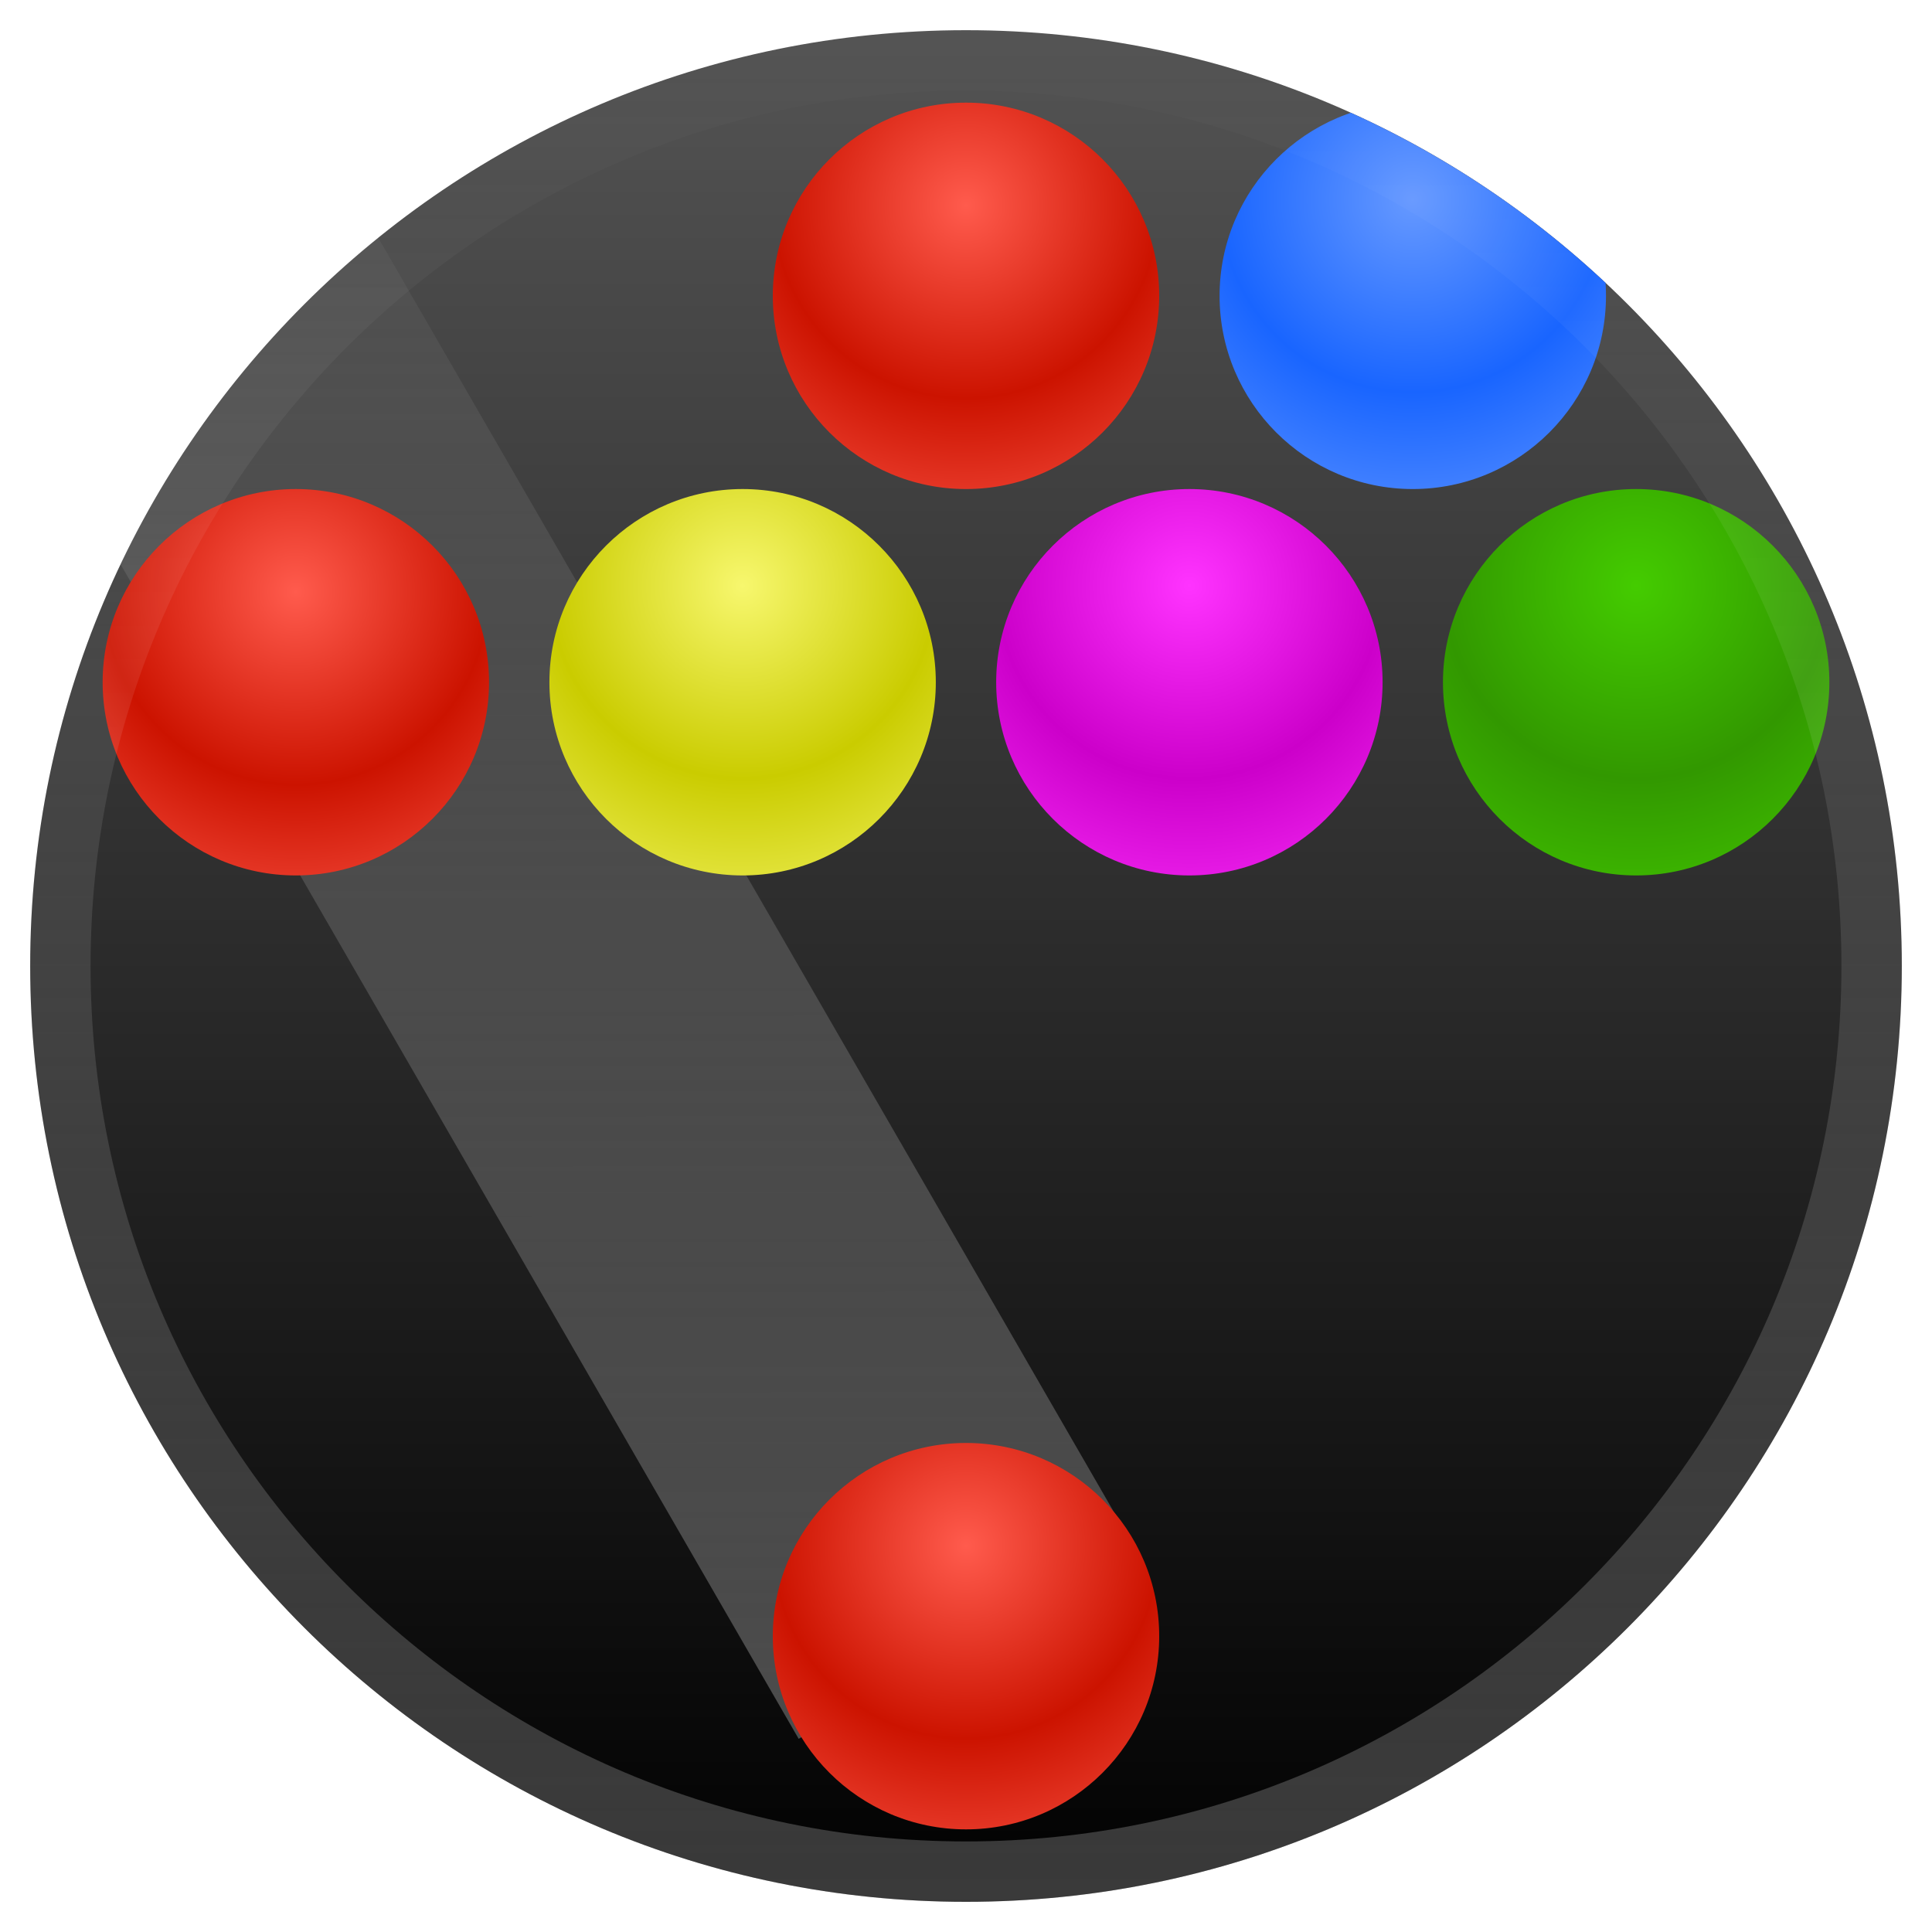
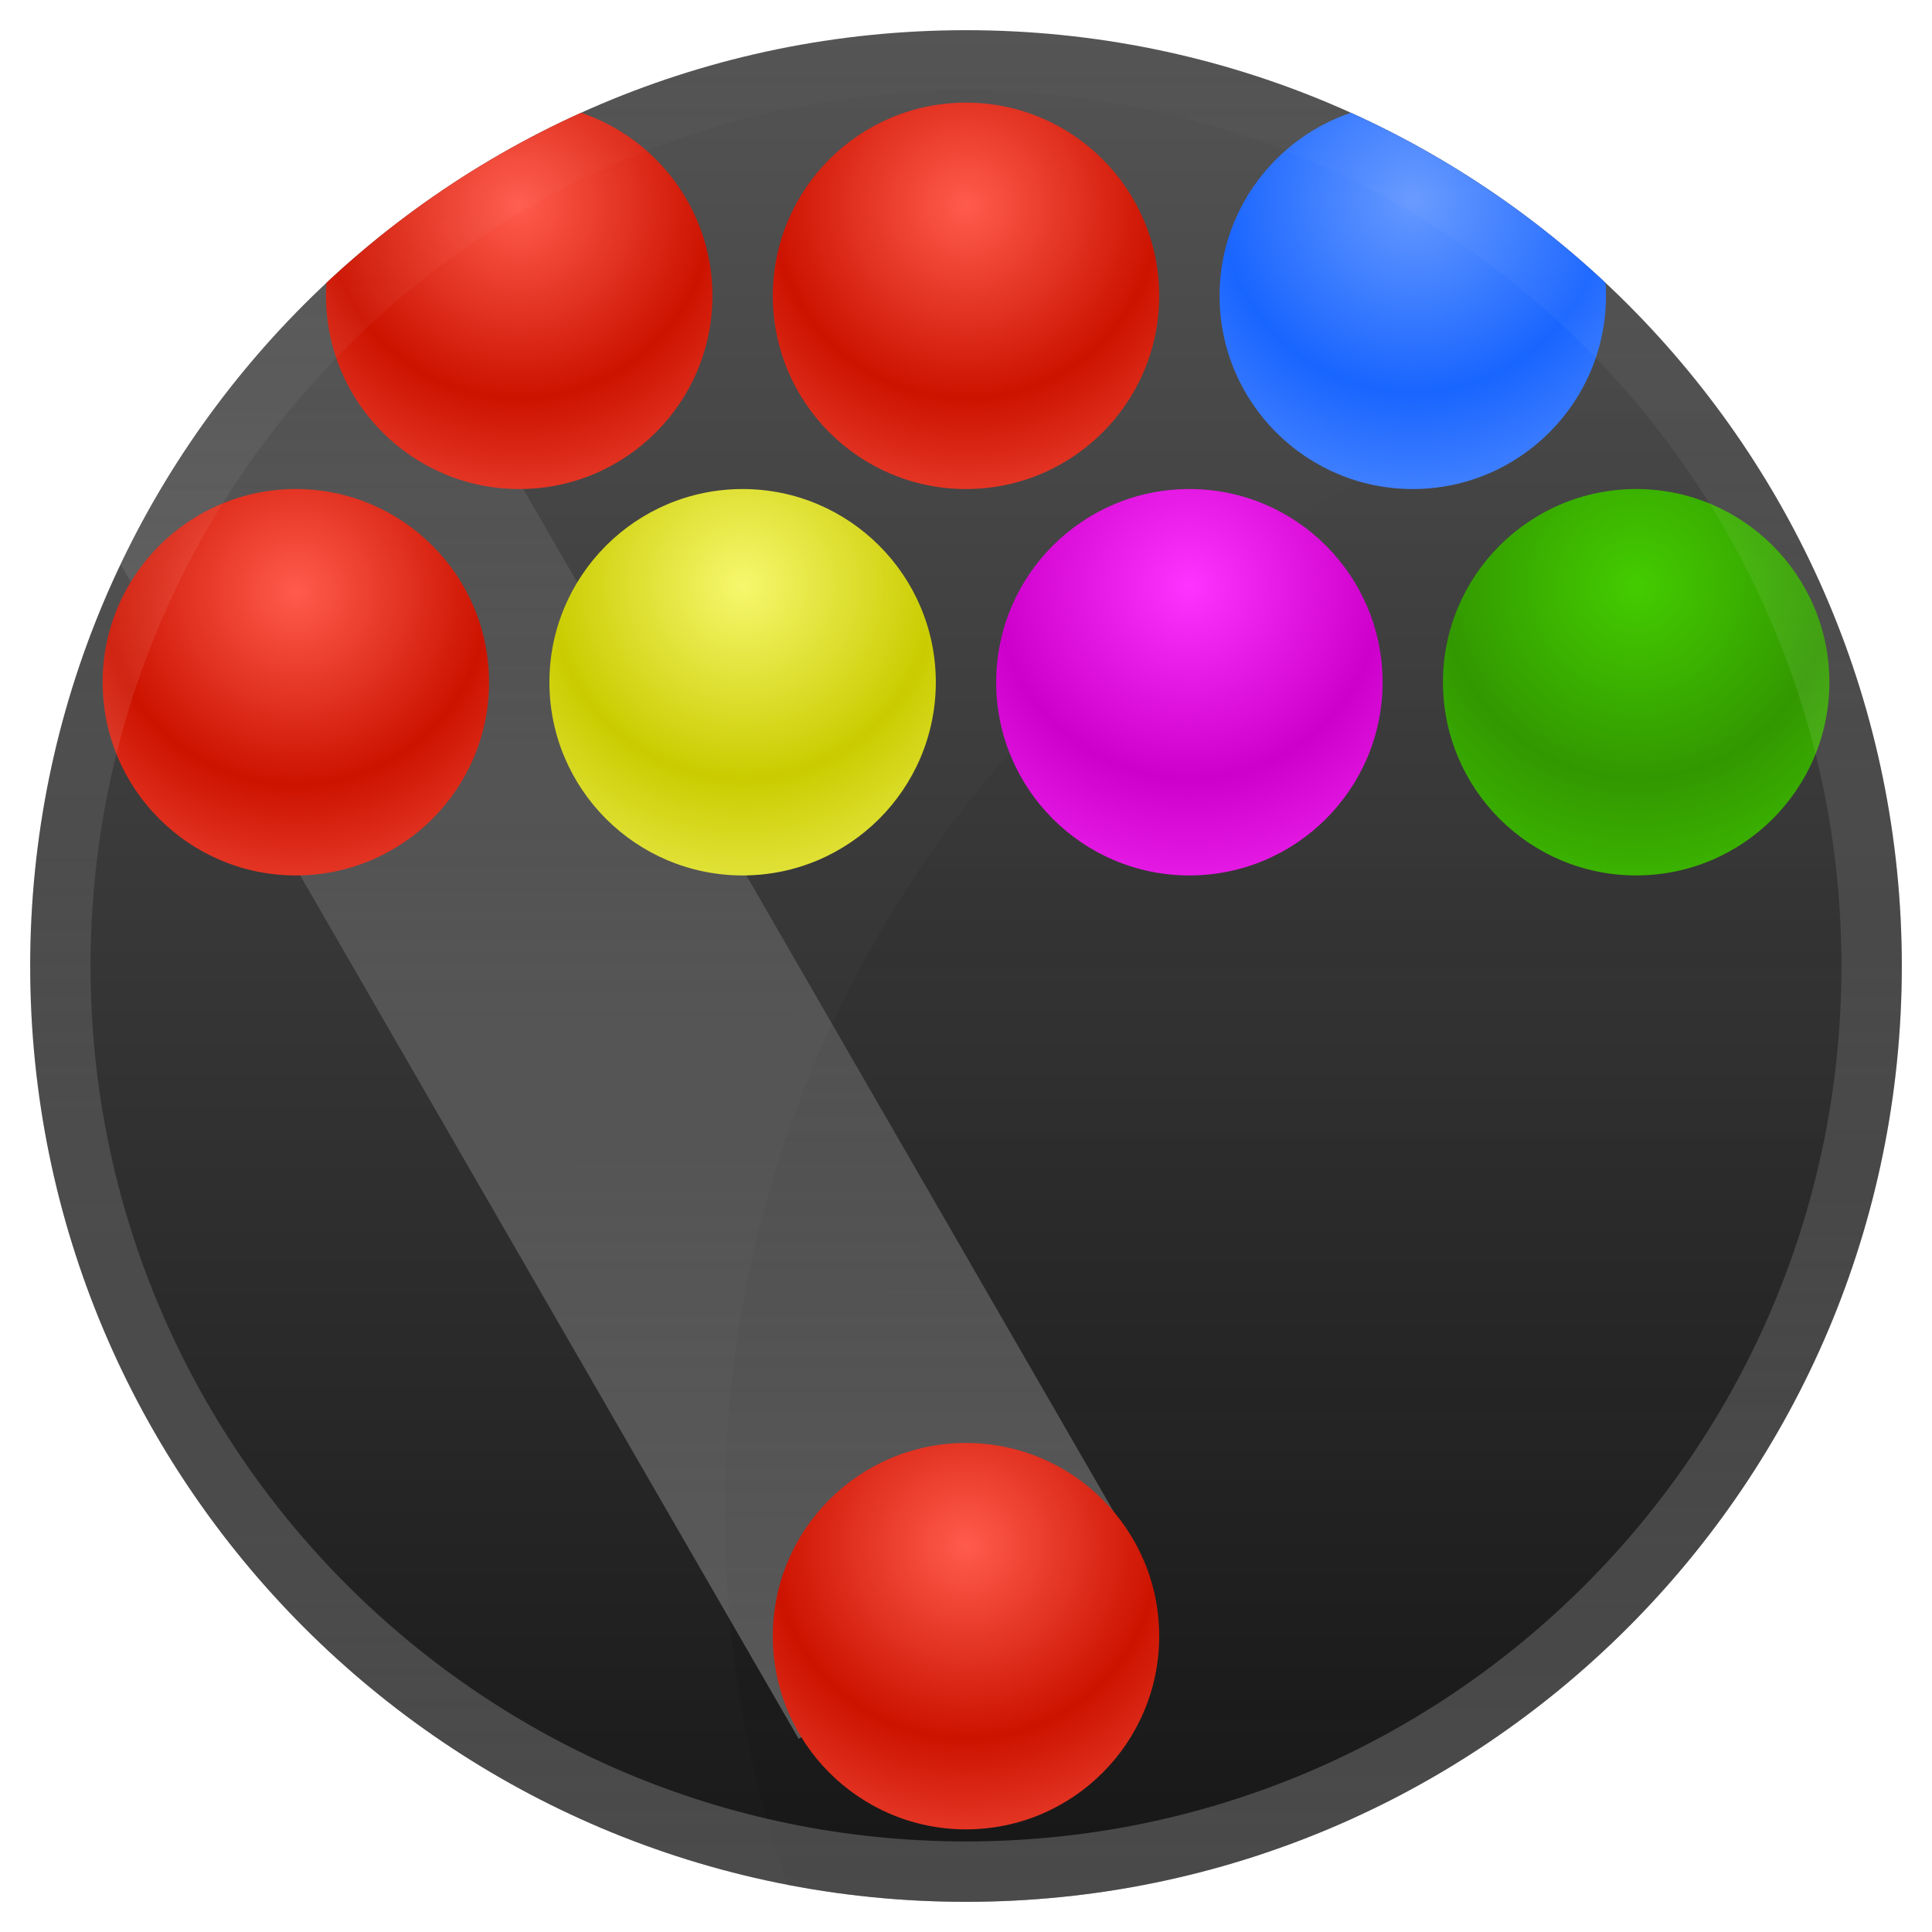
<svg xmlns="http://www.w3.org/2000/svg" xmlns:xlink="http://www.w3.org/1999/xlink" version="1.1" width="128" height="128" id="svg2">
  <defs id="defs4">
+     <linearGradient id="linearGradient4641">
+       <stop style="stop-color:#1a1a1a;stop-opacity:0.275;" offset="0" id="stop4643" />
+       <stop style="stop-color:#000000;stop-opacity:0;" offset="1" id="stop4645" />
+     </linearGradient>
    <linearGradient id="linearGradient3911">
      <stop style="stop-color:#ffffff;stop-opacity:0.502;" offset="0" id="stop3913" />
      <stop style="stop-color:#ffffff;stop-opacity:0;" offset="1" id="stop3915" />
    </linearGradient>
    <linearGradient id="linearGradient3865">
-       <stop style="stop-color:#000000;stop-opacity:1;" offset="0" id="stop3867" />
+       <stop style="stop-color:#171717;stop-opacity:1;" offset="0" id="stop3867" />
      <stop style="stop-color:#555555;stop-opacity:1;" offset="1" id="stop3869" />
    </linearGradient>
    <linearGradient id="linearGradient3855">
      <stop style="stop-color:#6699ff;stop-opacity:1;" offset="0" id="stop3857" />
      <stop id="stop3863" offset="0.5" style="stop-color:#1965ff;stop-opacity:1;" />
      <stop style="stop-color:#6699ff;stop-opacity:1;" offset="1" id="stop3859" />
    </linearGradient>
    <linearGradient id="linearGradient3845">
      <stop style="stop-color:#44cc00;stop-opacity:1;" offset="0" id="stop3847" />
      <stop id="stop3853" offset="0.5" style="stop-color:#329800;stop-opacity:1;" />
      <stop style="stop-color:#44cc00;stop-opacity:1;" offset="1" id="stop3849" />
    </linearGradient>
    <linearGradient id="linearGradient3835">
      <stop style="stop-color:#ff33ff;stop-opacity:1;" offset="0" id="stop3837" />
      <stop id="stop3843" offset="0.5" style="stop-color:#cc00ca;stop-opacity:1;" />
      <stop style="stop-color:#ff33ff;stop-opacity:1;" offset="1" id="stop3839" />
    </linearGradient>
    <linearGradient id="linearGradient3807">
      <stop style="stop-color:#f7f76e;stop-opacity:1;" offset="0" id="stop3809" />
      <stop id="stop3815" offset="0.5" style="stop-color:#cacc00;stop-opacity:1;" />
      <stop style="stop-color:#f7f76e;stop-opacity:1;" offset="1" id="stop3811" />
    </linearGradient>
    <linearGradient id="linearGradient3791">
      <stop style="stop-color:#ff5b4d;stop-opacity:1;" offset="0" id="stop3793" />
      <stop id="stop3799" offset="0.5" style="stop-color:#cc1300;stop-opacity:1;" />
      <stop style="stop-color:#ff5b4d;stop-opacity:1;" offset="1" id="stop3795" />
    </linearGradient>
    <linearGradient id="linearGradient4084">
      <stop style="stop-color:#ffffff;stop-opacity:0.302;" offset="0" id="stop4086" />
      <stop style="stop-color:#ffffff;stop-opacity:0;" offset="1" id="stop4088" />
    </linearGradient>
    <linearGradient id="linearGradient3798">
      <stop id="stop3800" style="stop-color:#f2cb86;stop-opacity:1" offset="0" />
      <stop id="stop3802" style="stop-color:#f6daa8;stop-opacity:1" offset="1" />
    </linearGradient>
    <linearGradient id="linearGradient3786">
      <stop id="stop3788" style="stop-color:#ececec;stop-opacity:1" offset="0" />
      <stop id="stop3790" style="stop-color:#dfdfdf;stop-opacity:1" offset="1" />
    </linearGradient>
    <linearGradient id="linearGradient3757">
      <stop id="stop3759" style="stop-color:#e1e1e1;stop-opacity:1" offset="0" />
      <stop id="stop3761" style="stop-color:#a6a6a6;stop-opacity:1" offset="1" />
    </linearGradient>
    <linearGradient x1="17" y1="1051.362" x2="8" y2="1042.362" id="linearGradient3028" xlink:href="#linearGradient3798" gradientUnits="userSpaceOnUse" />
    <linearGradient x1="9" y1="0" x2="9" y2="16" id="linearGradient3815" xlink:href="#linearGradient3757" gradientUnits="userSpaceOnUse" gradientTransform="translate(0.25,0.25)" />
    <linearGradient x1="10" y1="15" x2="10" y2="1" id="linearGradient3825" xlink:href="#linearGradient3786" gradientUnits="userSpaceOnUse" />
    <clipPath clipPathUnits="userSpaceOnUse" id="clipPath3993">
      <rect width="15.5" height="15.5" ry="3.75" x="2.65" y="-1.411" id="rect3995" style="fill:#000000;fill-opacity:1;stroke:none" />
    </clipPath>
    <clipPath clipPathUnits="userSpaceOnUse" id="clipPath3997">
      <rect width="15.5" height="15.5" ry="3.75" x="-8.15" y="-1.411" id="rect3999" style="fill:#000000;fill-opacity:1;stroke:none" />
    </clipPath>
    <clipPath clipPathUnits="userSpaceOnUse" id="clipPath4001">
      <rect width="15.5" height="15.5" ry="3.75" x="-4.55" y="-1.411" id="rect4003" style="fill:#000000;fill-opacity:1;stroke:none" />
    </clipPath>
    <clipPath clipPathUnits="userSpaceOnUse" id="clipPath4005">
      <rect width="15.5" height="15.5" ry="3.75" x="-0.95" y="-1.411" id="rect4007" style="fill:#000000;fill-opacity:1;stroke:none" />
    </clipPath>
    <clipPath clipPathUnits="userSpaceOnUse" id="clipPath4009">
      <rect width="15.5" height="15.5" ry="3.75" x="-6.35" y="1.589" id="rect4011" style="fill:#000000;fill-opacity:1;stroke:none" />
    </clipPath>
    <clipPath clipPathUnits="userSpaceOnUse" id="clipPath4013">
      <rect width="15.5" height="15.5" ry="3.75" x="-2.75" y="1.589" id="rect4015" style="fill:#000000;fill-opacity:1;stroke:none" />
    </clipPath>
    <clipPath clipPathUnits="userSpaceOnUse" id="clipPath4017">
      <rect width="15.5" height="15.5" ry="3.75" x="0.85" y="1.589" id="rect4019" style="fill:#000000;fill-opacity:1;stroke:none" />
    </clipPath>
    <linearGradient xlink:href="#linearGradient4084" id="linearGradient4090" x1="10.864" y1="18.078" x2="18.864" y2="4.222" gradientUnits="userSpaceOnUse" gradientTransform="translate(-8.471798,1.777945)" />
    <radialGradient xlink:href="#linearGradient3807" id="radialGradient3813" cx="3.5" cy="2.125" fx="3.5" fy="2.125" r="1.5" gradientUnits="userSpaceOnUse" gradientTransform="matrix(2,-4.8611449e-8,4.8611446e-8,2,-3.5,-2.5)" />
    <radialGradient xlink:href="#linearGradient3835" id="radialGradient3841" cx="3.5" cy="2.125" fx="3.5" fy="2.125" r="1.5" gradientUnits="userSpaceOnUse" gradientTransform="matrix(2,-1.0138921e-7,1.0138921e-7,2,-3.5,-2.499999)" />
    <radialGradient xlink:href="#linearGradient3845" id="radialGradient3851" cx="3.5" cy="2.125" fx="3.5" fy="2.125" r="1.5" gradientUnits="userSpaceOnUse" gradientTransform="matrix(2,-1.0138895e-7,1.0138896e-7,2,-3.5,-2.499999)" />
    <radialGradient xlink:href="#linearGradient3855" id="radialGradient3861" cx="3.5" cy="1.75" fx="3.5" fy="1.75" r="1.5" gradientUnits="userSpaceOnUse" gradientTransform="matrix(2,-4.2708439e-8,4.2708439e-8,2,-3.5,-1.75)" />
    <clipPath clipPathUnits="userSpaceOnUse" id="clipPath3883">
      <rect clip-path="none" width="15.5" height="15.5" ry="7.75" x="3.95" y="0.25" id="rect3885" style="fill:#339900;fill-opacity:0.383;stroke:none" />
    </clipPath>
    <clipPath clipPathUnits="userSpaceOnUse" id="clipPath3887">
      <rect clip-path="none" width="14.531" height="14.531" ry="7.266" x="-7.234" y="0.438" id="rect3889" style="fill:#339900;fill-opacity:0.383;stroke:none" />
    </clipPath>
    <clipPath clipPathUnits="userSpaceOnUse" id="clipPath3891">
      <rect clip-path="none" width="15.5" height="15.5" ry="7.75" x="0.25" y="0.25" id="rect3893" style="fill:#339900;fill-opacity:0.383;stroke:none" transform="matrix(0.8660254,0.5,-0.5,0.8660254,0,0)" />
    </clipPath>
    <linearGradient xlink:href="#linearGradient3911" id="linearGradient3917" x1="16" y1="16" x2="16" y2="0" gradientUnits="userSpaceOnUse" />
    <linearGradient xlink:href="#linearGradient4084" id="linearGradient4047" gradientUnits="userSpaceOnUse" gradientTransform="translate(-8.471798,1.777945)" x1="10.864" y1="18.078" x2="18.864" y2="4.222" />
    <radialGradient xlink:href="#linearGradient3855" id="radialGradient4051" gradientUnits="userSpaceOnUse" gradientTransform="matrix(2,-4.2708439e-8,4.2708439e-8,2,-3.5,-1.75)" cx="3.5" cy="1.75" fx="3.5" fy="1.75" r="1.5" />
-     <linearGradient xlink:href="#linearGradient3865" id="linearGradient4437" gradientUnits="userSpaceOnUse" x1="18" y1="16" x2="18" y2="0" gradientTransform="translate(0,16)" />
    <linearGradient xlink:href="#linearGradient4084" id="linearGradient4559" gradientUnits="userSpaceOnUse" gradientTransform="translate(-8.471798,1.777945)" x1="10.864" y1="18.078" x2="18.864" y2="4.222" />
    <radialGradient xlink:href="#linearGradient3855" id="radialGradient4563" gradientUnits="userSpaceOnUse" gradientTransform="matrix(2,-4.2708439e-8,4.2708439e-8,2,-3.5,-1.75)" cx="3.5" cy="1.75" fx="3.5" fy="1.75" r="1.5" />
-     <radialGradient xlink:href="#linearGradient3791" id="radialGradient5022" gradientUnits="userSpaceOnUse" gradientTransform="matrix(2,-1.8026347e-8,1.8026346e-8,2,-3.5,-1.796875)" cx="3.5" cy="1.797" fx="3.5" fy="1.797" r="1.5" />
+     <linearGradient xlink:href="#linearGradient3865" id="linearGradient4021" gradientUnits="userSpaceOnUse" x1="18" y1="16" x2="18" y2="0" />
+     <linearGradient xlink:href="#linearGradient4641" id="linearGradient4647" x1="14" y1="16" x2="14" y2="-3" gradientUnits="userSpaceOnUse" />
+     <linearGradient xlink:href="#linearGradient4084" id="linearGradient4653" gradientUnits="userSpaceOnUse" gradientTransform="translate(-8.471798,1.777945)" x1="10.864" y1="18.078" x2="18.864" y2="4.222" />
+     <clipPath clipPathUnits="userSpaceOnUse" id="clipPath4657">
+       <rect clip-path="none" width="15.5" height="15.5" ry="7.75" x="-5.75" y="-5.75" id="rect4659" style="fill:#c73fbf;fill-opacity:0.494;stroke:none" />
+     </clipPath>
+     <linearGradient xlink:href="#linearGradient4641" id="linearGradient5020" gradientUnits="userSpaceOnUse" x1="14" y1="16" x2="14" y2="-3" />
+     <linearGradient xlink:href="#linearGradient4084" id="linearGradient5022" gradientUnits="userSpaceOnUse" gradientTransform="translate(-8.471798,1.777945)" x1="10.864" y1="18.078" x2="18.864" y2="4.222" />
+     <radialGradient xlink:href="#linearGradient3855" id="radialGradient5026" gradientUnits="userSpaceOnUse" gradientTransform="matrix(2,-4.2708439e-8,4.2708439e-8,2,-3.5,-1.75)" cx="3.5" cy="1.75" fx="3.5" fy="1.75" r="1.5" />
+     <radialGradient xlink:href="#linearGradient3791" id="radialGradient5378" gradientUnits="userSpaceOnUse" gradientTransform="matrix(2,-1.8026347e-8,1.8026346e-8,2,-3.5,-1.796875)" cx="3.5" cy="1.797" fx="3.5" fy="1.797" r="1.5" />
  </defs>
-   <g id="g4439" transform="matrix(8,0,0,8,0,-128)">
-     <rect clip-path="none" width="15.5" height="15.5" ry="7.75" x="0.25" y="16.25" id="rect3038" style="fill:url(#linearGradient4437);fill-opacity:1;stroke:none" />
-     <rect clip-path="none" width="16" height="16" ry="0" x="0" y="16" id="rect3938" style="fill:#000000;fill-opacity:0;stroke:none" />
-     <rect clip-path="url(#clipPath3891)" transform="matrix(0.8660254,-0.5,0.5,0.8660254,0,16)" ry="0" y="-0.222" x="-1.472" height="16" width="3.2" id="rect4082" style="fill:url(#linearGradient4559);fill-opacity:1;stroke:none" />
-     <path clip-path="none" transform="matrix(1.066667,0,0,1.066667,4.266667,15.78333)" style="fill:url(#radialGradient5022);fill-opacity:1;stroke:none" id="path3950" d="M 5,2.5 C 5,3.328 4.328,4 3.5,4 2.672,4 2,3.328 2,2.5 2,1.672 2.672,1 3.5,1 4.328,1 5,1.672 5,2.5 z" />
-     <path clip-path="none" transform="matrix(1.066667,0,0,1.066667,2.416667,18.98333)" style="fill:url(#radialGradient3813);fill-opacity:1;stroke:none" id="path3943" d="M 5,2.5 C 5,3.328 4.328,4 3.5,4 2.672,4 2,3.328 2,2.5 2,1.672 2.672,1 3.5,1 4.328,1 5,1.672 5,2.5 z" />
-     <path clip-path="none" d="M 5,2.5 C 5,3.328 4.328,4 3.5,4 2.672,4 2,3.328 2,2.5 2,1.672 2.672,1 3.5,1 4.328,1 5,1.672 5,2.5 z" id="path3956" style="fill:url(#radialGradient3841);fill-opacity:1;stroke:none" transform="matrix(1.066667,0,0,1.066667,6.116667,18.98333)" />
-     <path clip-path="none" transform="matrix(1.066667,0,0,1.066667,9.816667,18.98333)" style="fill:url(#radialGradient3851);fill-opacity:1;stroke:none" id="path3954" d="M 5,2.5 C 5,3.328 4.328,4 3.5,4 2.672,4 2,3.328 2,2.5 2,1.672 2.672,1 3.5,1 4.328,1 5,1.672 5,2.5 z" />
-     <path clip-path="url(#clipPath3887)" d="M 5,2.5 C 5,3.328 4.328,4 3.5,4 2.672,4 2,3.328 2,2.5 2,1.672 2.672,1 3.5,1 4.328,1 5,1.672 5,2.5 z" id="path3945" style="fill:url(#radialGradient4563);fill-opacity:1;stroke:none" transform="matrix(1.066667,0,0,1.066667,7.966667,15.78333)" />
+   <g id="g4771" transform="scale(8,8)">
+     <rect clip-path="none" width="15.5" height="15.5" ry="7.75" x="0.25" y="0.25" id="rect3038" style="fill:url(#linearGradient4021);fill-opacity:1;stroke:none" />
+     <path clip-path="url(#clipPath4657)" transform="translate(6,6)" d="M 19,6.5 C 19,11.747 14.747,16 9.5,16 4.253,16 0,11.747 0,6.5 0,1.253 4.253,-3 9.5,-3 14.747,-3 19,1.253 19,6.5 z" id="path3235" style="fill:url(#linearGradient5020);fill-opacity:1;stroke:none" />
+     <rect clip-path="none" width="16" height="16" ry="0" x="0" y="0" id="rect3938" style="fill:#000000;fill-opacity:0;stroke:none" />
+     <rect clip-path="url(#clipPath3891)" transform="matrix(0.8660254,-0.5,0.5,0.8660254,-2.0602131e-7,3.4034962e-7)" ry="0" y="-0.222" x="-1.472" height="16" width="3.2" id="rect4082" style="fill:url(#linearGradient5022);fill-opacity:1;stroke:none" />
+     <path clip-path="none" transform="matrix(1.066667,0,0,1.066667,4.266667,-0.216667)" style="fill:url(#radialGradient5378);fill-opacity:1;stroke:none" id="path3950" d="M 5,2.5 C 5,3.328 4.328,4 3.5,4 2.672,4 2,3.328 2,2.5 2,1.672 2.672,1 3.5,1 4.328,1 5,1.672 5,2.5 z" />
+     <path clip-path="none" transform="matrix(1.066667,0,0,1.066667,2.416667,2.983333)" style="fill:url(#radialGradient3813);fill-opacity:1;stroke:none" id="path3943" d="M 5,2.5 C 5,3.328 4.328,4 3.5,4 2.672,4 2,3.328 2,2.5 2,1.672 2.672,1 3.5,1 4.328,1 5,1.672 5,2.5 z" />
+     <path clip-path="none" d="M 5,2.5 C 5,3.328 4.328,4 3.5,4 2.672,4 2,3.328 2,2.5 2,1.672 2.672,1 3.5,1 4.328,1 5,1.672 5,2.5 z" id="path3956" style="fill:url(#radialGradient3841);fill-opacity:1;stroke:none" transform="matrix(1.066667,0,0,1.066667,6.116667,2.983333)" />
+     <path clip-path="none" transform="matrix(1.066667,0,0,1.066667,9.816667,2.983333)" style="fill:url(#radialGradient3851);fill-opacity:1;stroke:none" id="path3954" d="M 5,2.5 C 5,3.328 4.328,4 3.5,4 2.672,4 2,3.328 2,2.5 2,1.672 2.672,1 3.5,1 4.328,1 5,1.672 5,2.5 z" />
+     <path clip-path="url(#clipPath3887)" d="M 5,2.5 C 5,3.328 4.328,4 3.5,4 2.672,4 2,3.328 2,2.5 2,1.672 2.672,1 3.5,1 4.328,1 5,1.672 5,2.5 z" id="path3945" style="fill:url(#radialGradient5026);fill-opacity:1;stroke:none" transform="matrix(1.066667,0,0,1.066667,7.966667,-0.216667)" />
    <use clip-path="url(#clipPath3883)" height="16" width="16" transform="translate(-3.7,0)" id="use3801" xlink:href="#path3950" y="0" x="0" />
    <use height="16" width="16" transform="translate(-5.55,3.2)" id="use3803" xlink:href="#path3950" y="0" x="0" />
    <use height="16" width="16" transform="translate(0,11.1)" id="use3805" xlink:href="#path3950" y="0" x="0" />
-     <path transform="translate(0,16)" d="m 15.5,8 c 0,4.142 -3.358,7.5 -7.5,7.5 C 3.858,15.5 0.5,12.142 0.5,8 0.5,3.858 3.858,0.5 8,0.5 c 4.142,0 7.5,3.358 7.5,7.5 z" id="path3909" style="fill:none;stroke:url(#linearGradient3917);stroke-width:0.5;stroke-linecap:round;stroke-linejoin:round;stroke-miterlimit:4;stroke-opacity:0.446;stroke-dasharray:none;stroke-dashoffset:0" />
+     <path d="m 15.5,8 c 0,4.142 -3.358,7.5 -7.5,7.5 C 3.858,15.5 0.5,12.142 0.5,8 0.5,3.858 3.858,0.5 8,0.5 c 4.142,0 7.5,3.358 7.5,7.5 z" id="path3909" style="fill:none;stroke:url(#linearGradient3917);stroke-width:0.5;stroke-linecap:round;stroke-linejoin:round;stroke-miterlimit:4;stroke-opacity:0.446;stroke-dasharray:none;stroke-dashoffset:0" />
  </g>
</svg>
